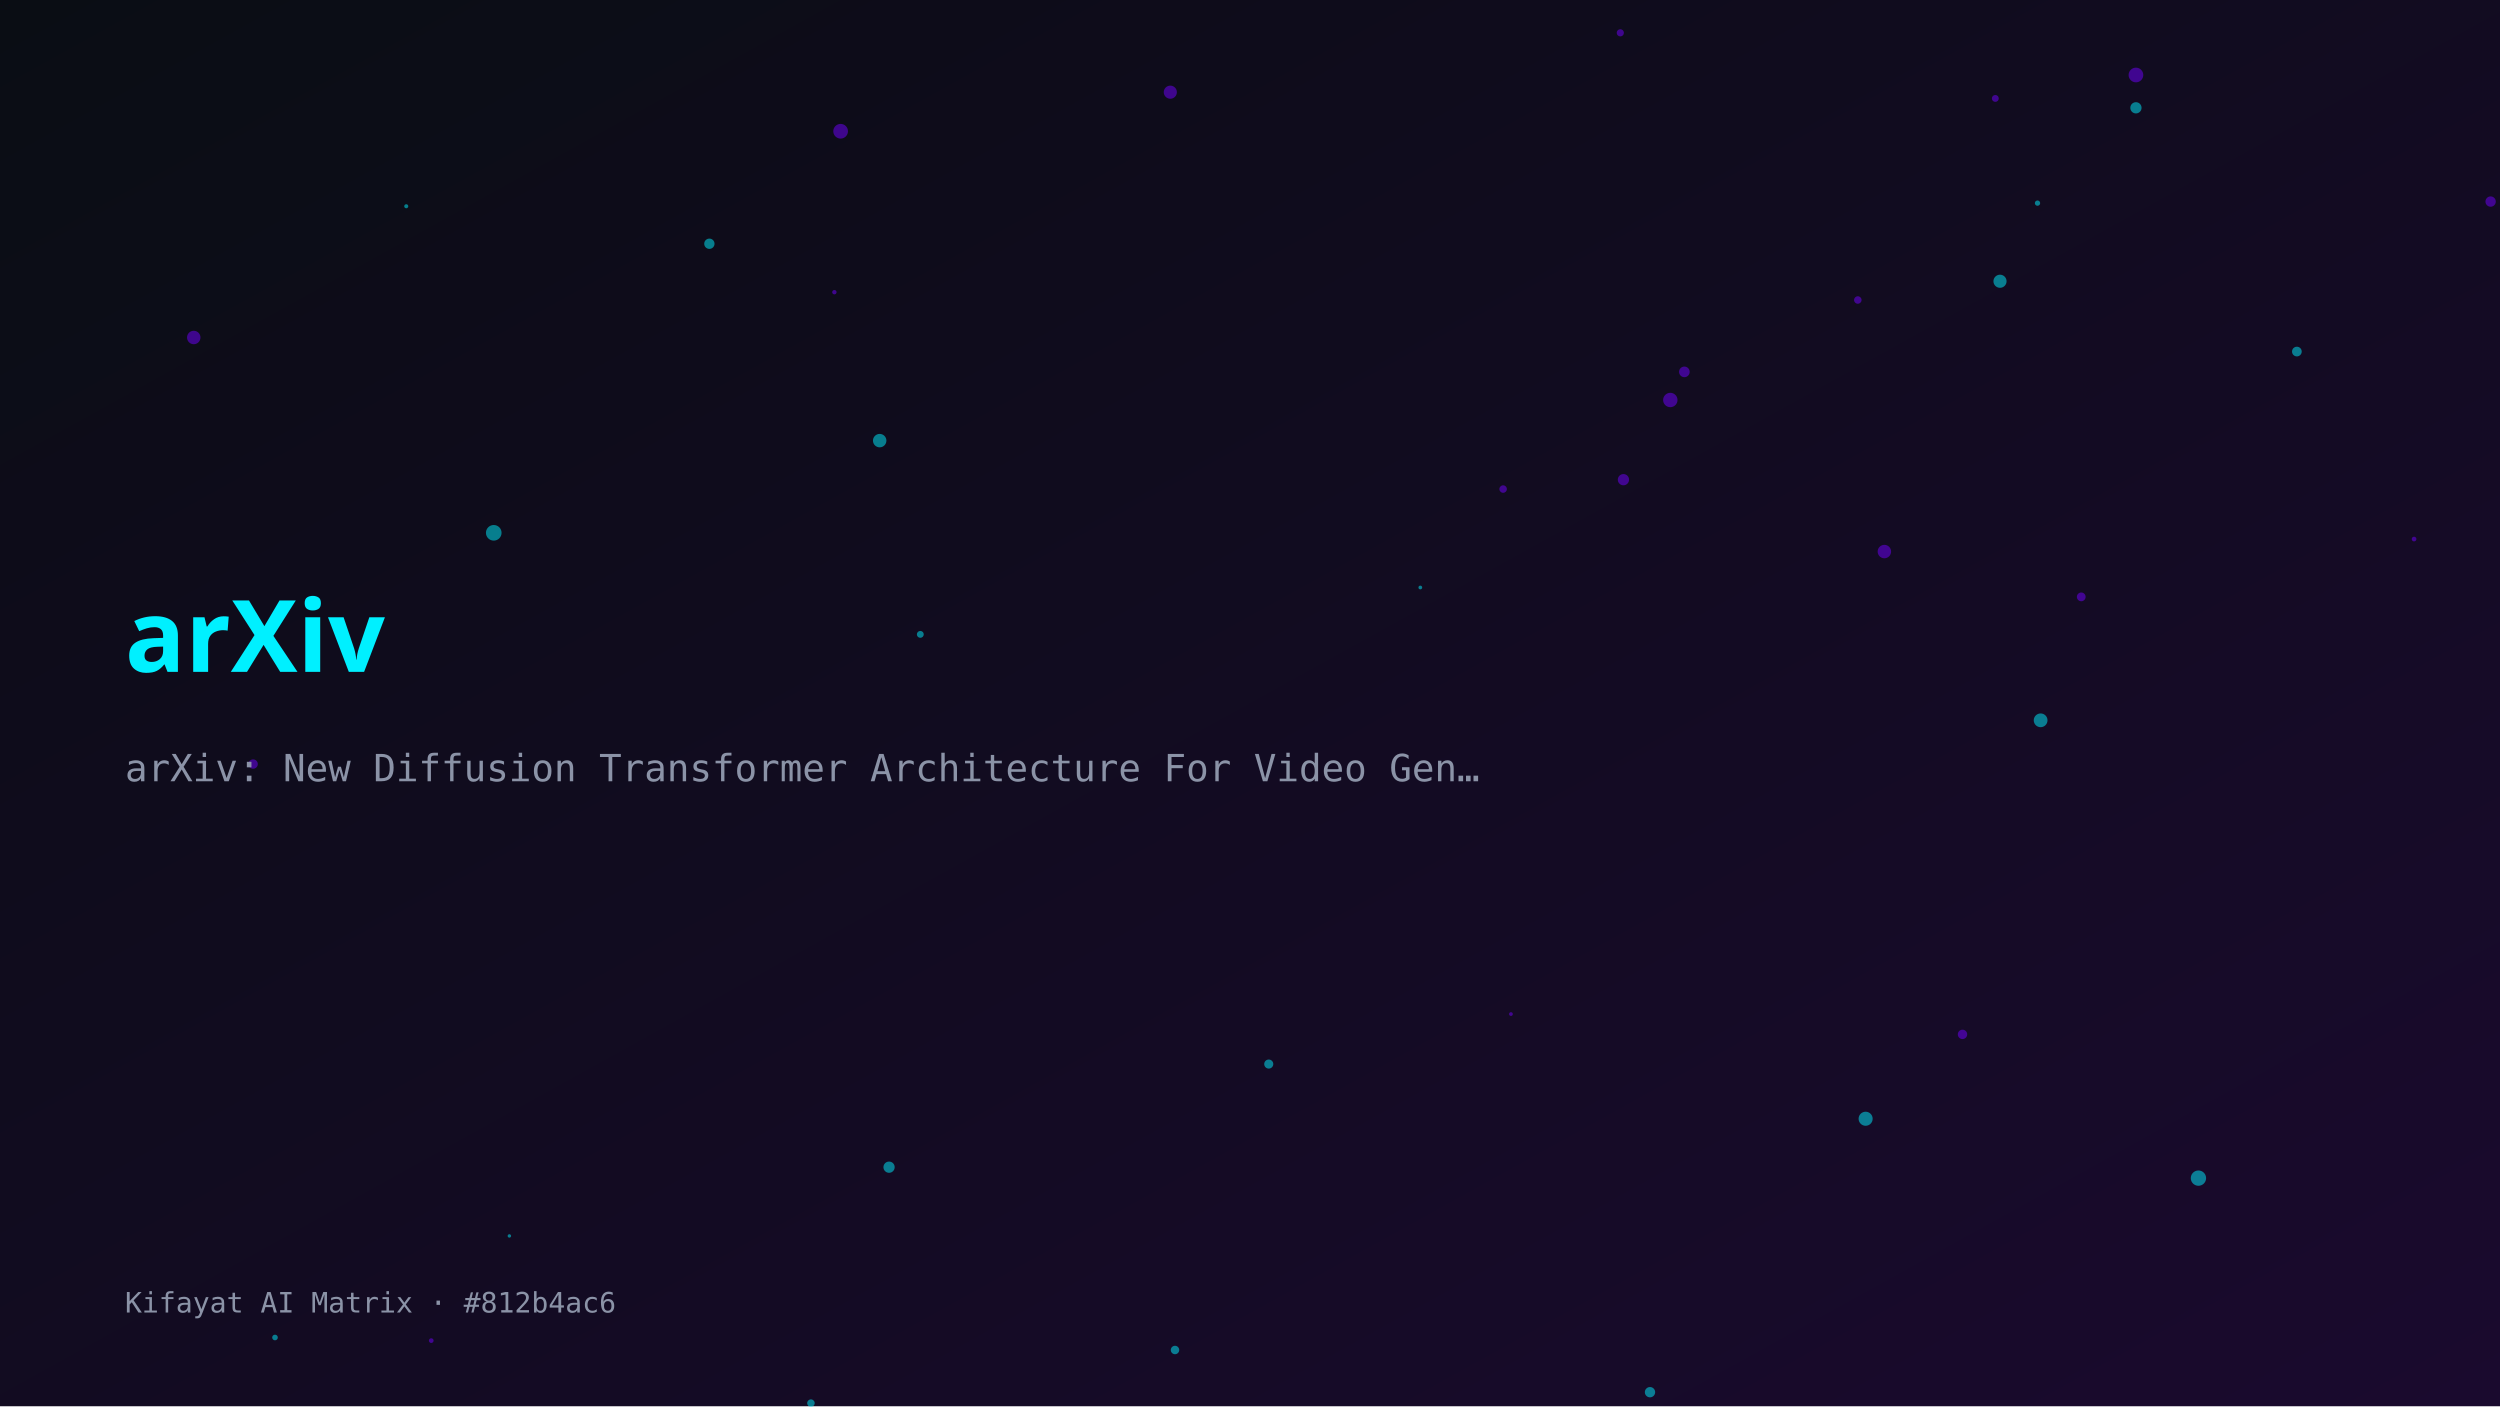
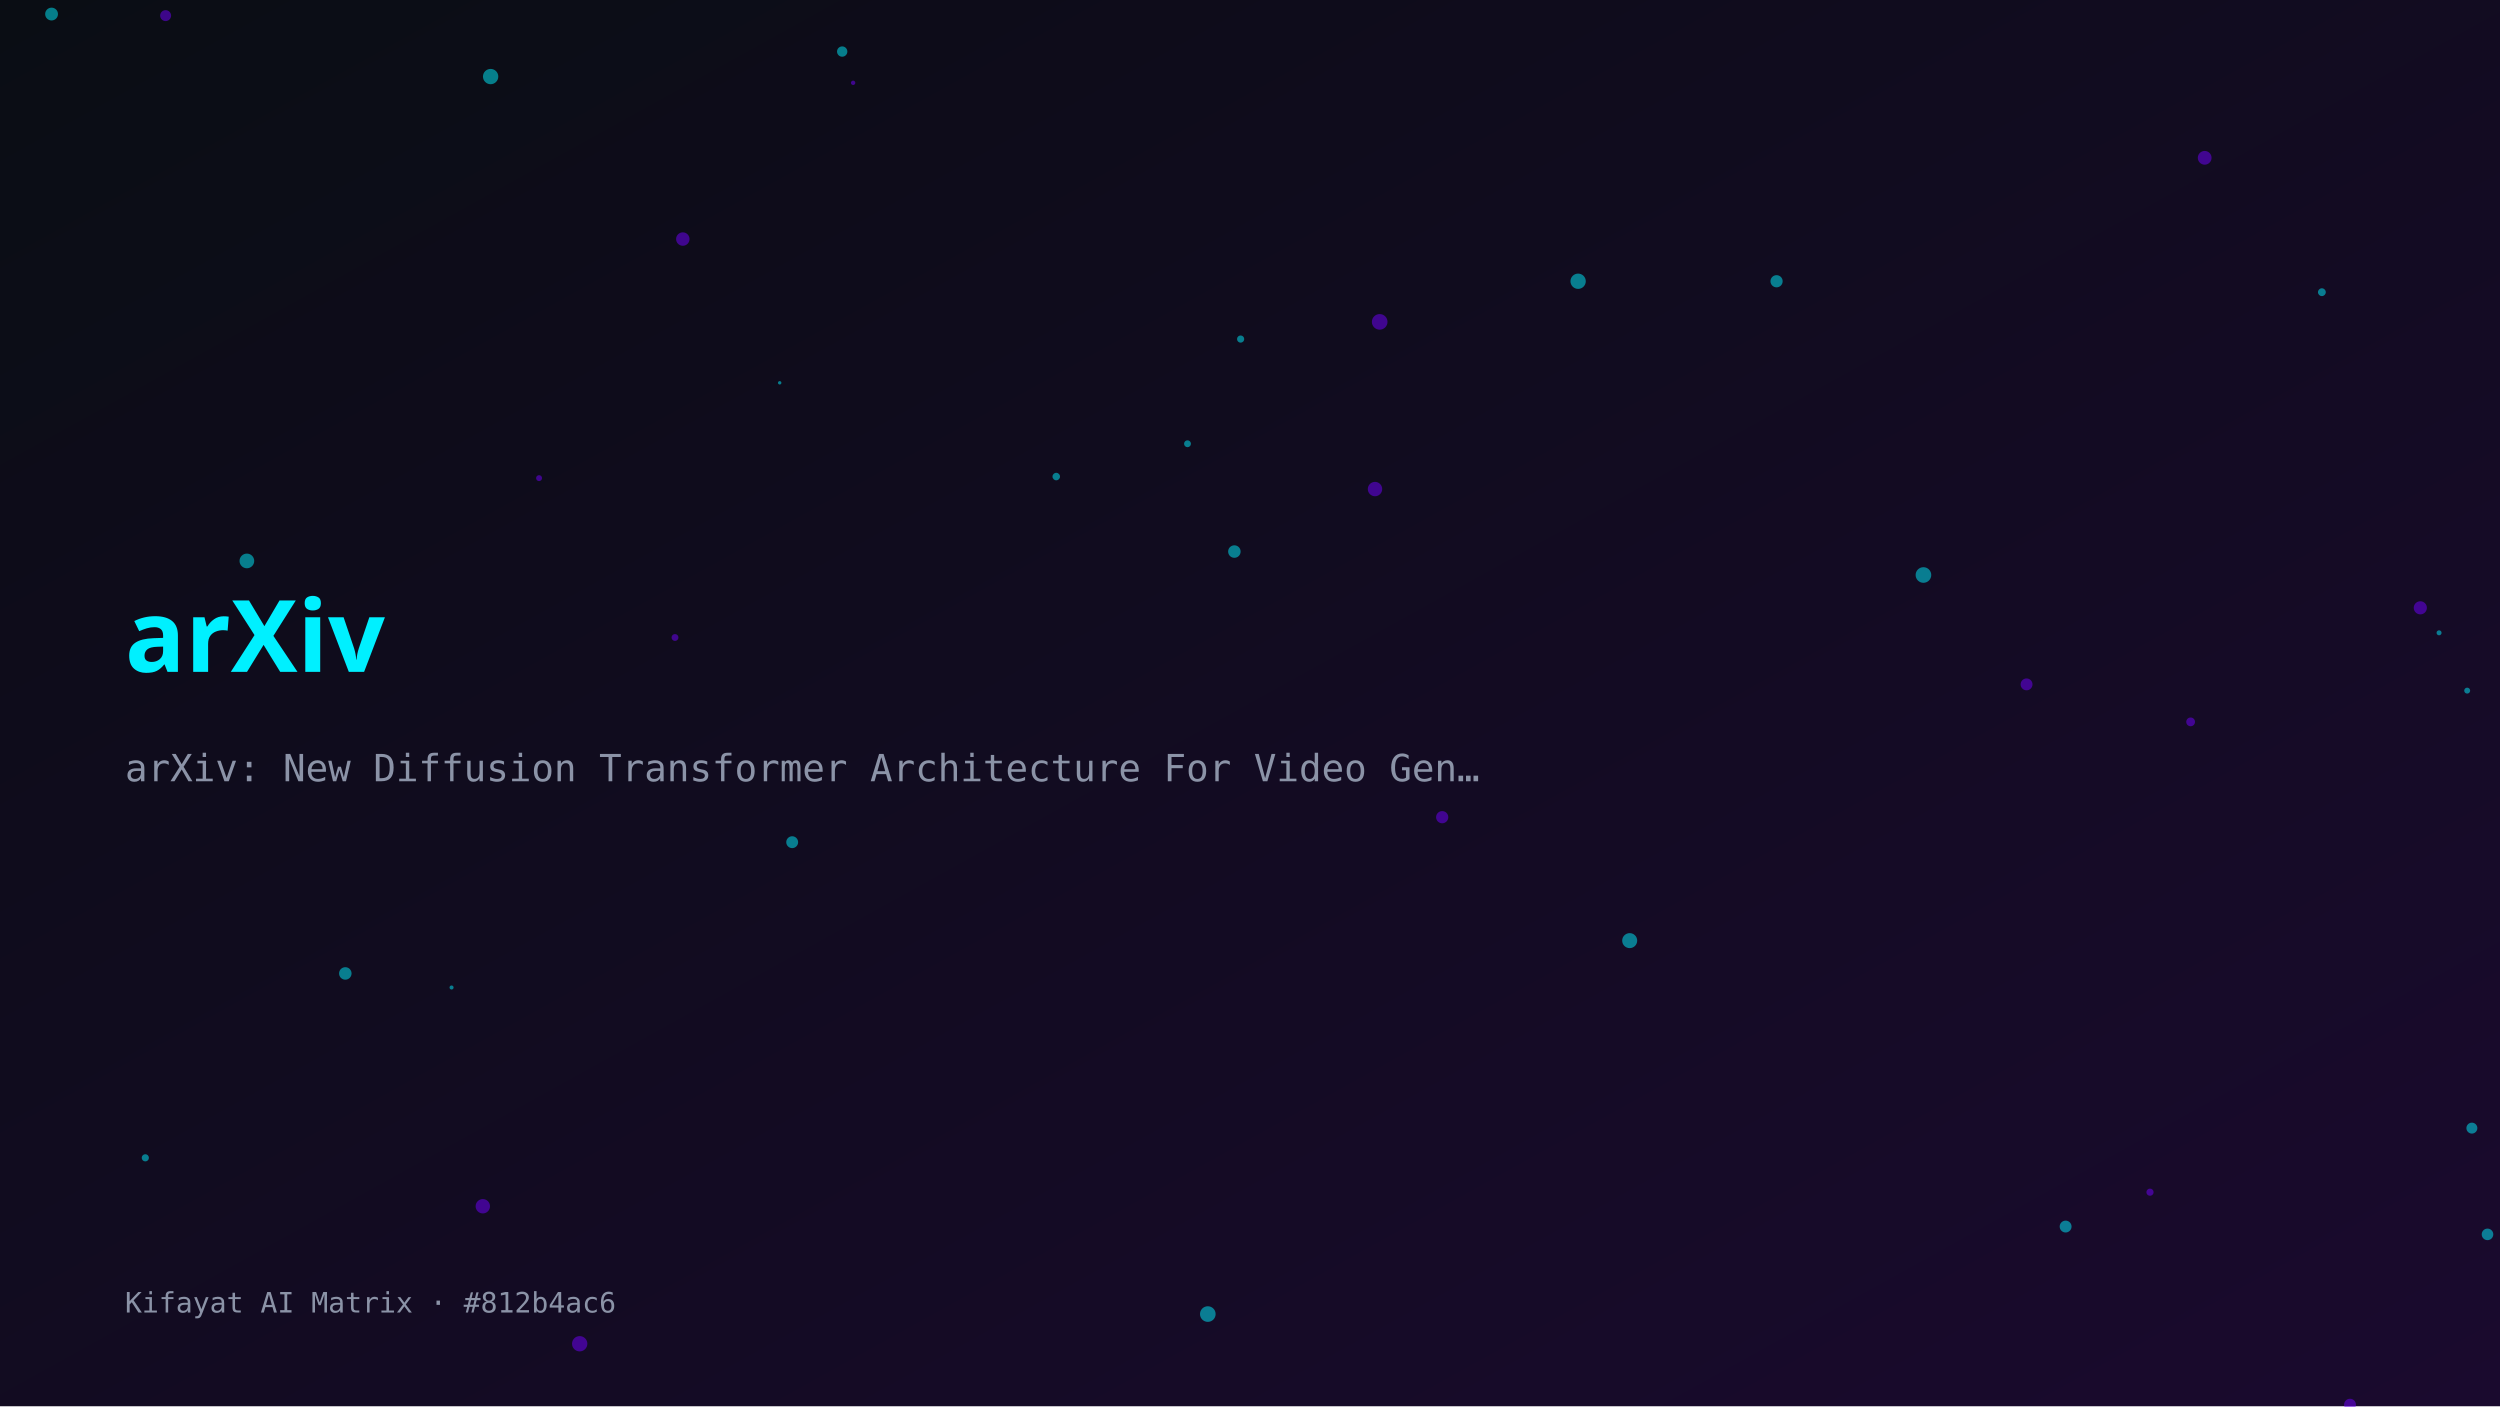
<svg xmlns="http://www.w3.org/2000/svg" width="1600" height="900" viewBox="0 0 1600 900">
  <defs>
    <linearGradient id="g" x1="0" y1="0" x2="1" y2="1">
      <stop offset="0" stop-color="#0A0D14" />
      <stop offset="1" stop-color="#1a0a2e" />
    </linearGradient>
  </defs>
  <rect width="1600" height="900" fill="url(#g)" />
-   <circle cx="1194" cy="716" r="4.5" fill="#00F0FF" opacity="0.5" />
-   <circle cx="749" cy="59" r="4.2" fill="#7000FF" opacity="0.5" />
-   <circle cx="162" cy="489" r="3.0" fill="#7000FF" opacity="0.5" />
-   <circle cx="1367" cy="48" r="4.7" fill="#7000FF" opacity="0.5" />
-   <circle cx="909" cy="376" r="1.2" fill="#00F0FF" opacity="0.5" />
-   <circle cx="1189" cy="192" r="2.4" fill="#7000FF" opacity="0.5" />
-   <circle cx="1039" cy="307" r="3.6" fill="#7000FF" opacity="0.5" />
-   <circle cx="1078" cy="238" r="3.4" fill="#7000FF" opacity="0.5" />
-   <circle cx="260" cy="132" r="1.3" fill="#00F0FF" opacity="0.5" />
-   <circle cx="276" cy="858" r="1.5" fill="#7000FF" opacity="0.5" />
-   <circle cx="519" cy="898" r="2.4" fill="#00F0FF" opacity="0.5" />
-   <circle cx="1594" cy="129" r="3.3" fill="#7000FF" opacity="0.5" />
-   <circle cx="589" cy="406" r="2.2" fill="#00F0FF" opacity="0.5" />
-   <circle cx="962" cy="313" r="2.4" fill="#7000FF" opacity="0.5" />
-   <circle cx="752" cy="864" r="2.7" fill="#00F0FF" opacity="0.5" />
-   <circle cx="1367" cy="69" r="3.6" fill="#00F0FF" opacity="0.5" />
-   <circle cx="1277" cy="63" r="2.2" fill="#7000FF" opacity="0.5" />
-   <circle cx="569" cy="747" r="3.6" fill="#00F0FF" opacity="0.5" />
-   <circle cx="326" cy="791" r="1.1" fill="#00F0FF" opacity="0.5" />
-   <circle cx="563" cy="282" r="4.3" fill="#00F0FF" opacity="0.5" />
-   <circle cx="1206" cy="353" r="4.3" fill="#7000FF" opacity="0.5" />
-   <circle cx="1056" cy="891" r="3.3" fill="#00F0FF" opacity="0.5" />
-   <circle cx="1069" cy="256" r="4.6" fill="#7000FF" opacity="0.5" />
-   <circle cx="538" cy="84" r="4.7" fill="#7000FF" opacity="0.5" />
-   <circle cx="812" cy="681" r="2.9" fill="#00F0FF" opacity="0.5" />
-   <circle cx="1545" cy="345" r="1.5" fill="#7000FF" opacity="0.5" />
-   <circle cx="1280" cy="180" r="4.2" fill="#00F0FF" opacity="0.5" />
-   <circle cx="1037" cy="21" r="2.3" fill="#7000FF" opacity="0.5" />
-   <circle cx="124" cy="216" r="4.3" fill="#7000FF" opacity="0.5" />
-   <circle cx="1306" cy="461" r="4.4" fill="#00F0FF" opacity="0.5" />
-   <circle cx="1470" cy="225" r="3.1" fill="#00F0FF" opacity="0.5" />
-   <circle cx="1256" cy="662" r="3.0" fill="#7000FF" opacity="0.5" />
-   <circle cx="176" cy="856" r="1.8" fill="#00F0FF" opacity="0.5" />
-   <circle cx="534" cy="187" r="1.4" fill="#7000FF" opacity="0.5" />
-   <circle cx="1407" cy="754" r="4.9" fill="#00F0FF" opacity="0.5" />
-   <circle cx="967" cy="649" r="1.2" fill="#7000FF" opacity="0.5" />
-   <circle cx="1332" cy="382" r="2.8" fill="#7000FF" opacity="0.5" />
-   <circle cx="454" cy="156" r="3.3" fill="#00F0FF" opacity="0.5" />
-   <circle cx="1304" cy="130" r="1.7" fill="#00F0FF" opacity="0.5" />
-   <circle cx="316" cy="341" r="5.0" fill="#00F0FF" opacity="0.5" />
+   <circle cx="221" cy="623" r="4.0" fill="#00F0FF" opacity="0.5" />
+   <circle cx="1297" cy="438" r="3.8" fill="#7000FF" opacity="0.5" />
+   <circle cx="1411" cy="101" r="4.4" fill="#7000FF" opacity="0.5" />
+   <circle cx="1402" cy="462" r="2.8" fill="#7000FF" opacity="0.5" />
+   <circle cx="1322" cy="785" r="3.8" fill="#00F0FF" opacity="0.5" />
+   <circle cx="539" cy="33" r="3.3" fill="#00F0FF" opacity="0.5" />
+   <circle cx="1486" cy="187" r="2.5" fill="#00F0FF" opacity="0.5" />
+   <circle cx="499" cy="245" r="1.1" fill="#00F0FF" opacity="0.5" />
+   <circle cx="1592" cy="790" r="3.7" fill="#00F0FF" opacity="0.5" />
+   <circle cx="923" cy="523" r="3.9" fill="#7000FF" opacity="0.5" />
+   <circle cx="93" cy="741" r="2.3" fill="#00F0FF" opacity="0.5" />
+   <circle cx="1376" cy="763" r="2.3" fill="#7000FF" opacity="0.5" />
+   <circle cx="1043" cy="602" r="4.8" fill="#00F0FF" opacity="0.5" />
+   <circle cx="432" cy="408" r="2.2" fill="#7000FF" opacity="0.5" />
+   <circle cx="345" cy="306" r="1.9" fill="#7000FF" opacity="0.5" />
+   <circle cx="676" cy="305" r="2.4" fill="#00F0FF" opacity="0.5" />
+   <circle cx="1010" cy="180" r="4.9" fill="#00F0FF" opacity="0.5" />
+   <circle cx="33" cy="9" r="4.1" fill="#00F0FF" opacity="0.5" />
+   <circle cx="760" cy="284" r="2.2" fill="#00F0FF" opacity="0.5" />
+   <circle cx="1561" cy="405" r="1.6" fill="#00F0FF" opacity="0.5" />
+   <circle cx="289" cy="632" r="1.3" fill="#00F0FF" opacity="0.5" />
+   <circle cx="794" cy="217" r="2.3" fill="#00F0FF" opacity="0.5" />
+   <circle cx="1582" cy="722" r="3.5" fill="#00F0FF" opacity="0.5" />
+   <circle cx="773" cy="841" r="5.0" fill="#00F0FF" opacity="0.5" />
+   <circle cx="437" cy="153" r="4.3" fill="#7000FF" opacity="0.5" />
+   <circle cx="546" cy="53" r="1.4" fill="#7000FF" opacity="0.5" />
+   <circle cx="309" cy="772" r="4.6" fill="#7000FF" opacity="0.5" />
+   <circle cx="106" cy="10" r="3.5" fill="#7000FF" opacity="0.5" />
+   <circle cx="1579" cy="442" r="1.9" fill="#00F0FF" opacity="0.5" />
+   <circle cx="880" cy="313" r="4.6" fill="#7000FF" opacity="0.5" />
+   <circle cx="883" cy="206" r="5.0" fill="#7000FF" opacity="0.5" />
+   <circle cx="1504" cy="899" r="3.8" fill="#7000FF" opacity="0.5" />
+   <circle cx="790" cy="353" r="4.0" fill="#00F0FF" opacity="0.5" />
+   <circle cx="314" cy="49" r="4.9" fill="#00F0FF" opacity="0.5" />
+   <circle cx="371" cy="860" r="4.9" fill="#7000FF" opacity="0.5" />
+   <circle cx="1137" cy="180" r="3.9" fill="#00F0FF" opacity="0.5" />
+   <circle cx="1231" cy="368" r="5.0" fill="#00F0FF" opacity="0.5" />
+   <circle cx="158" cy="359" r="4.7" fill="#00F0FF" opacity="0.5" />
+   <circle cx="507" cy="539" r="3.8" fill="#00F0FF" opacity="0.5" />
+   <circle cx="1549" cy="389" r="4.2" fill="#7000FF" opacity="0.5" />
  <text x="80" y="430" font-family="sans-serif" font-size="64" font-weight="700" fill="#00F0FF">arXiv</text>
  <text x="80" y="500" font-family="monospace" font-size="24" fill="#8B93A7">arXiv: New Diffusion Transformer Architecture For Video Gen…</text>
  <text x="80" y="840" font-family="monospace" font-size="18" fill="#8B93A7">Kifayat AI Matrix · #812b4ac6</text>
</svg>
